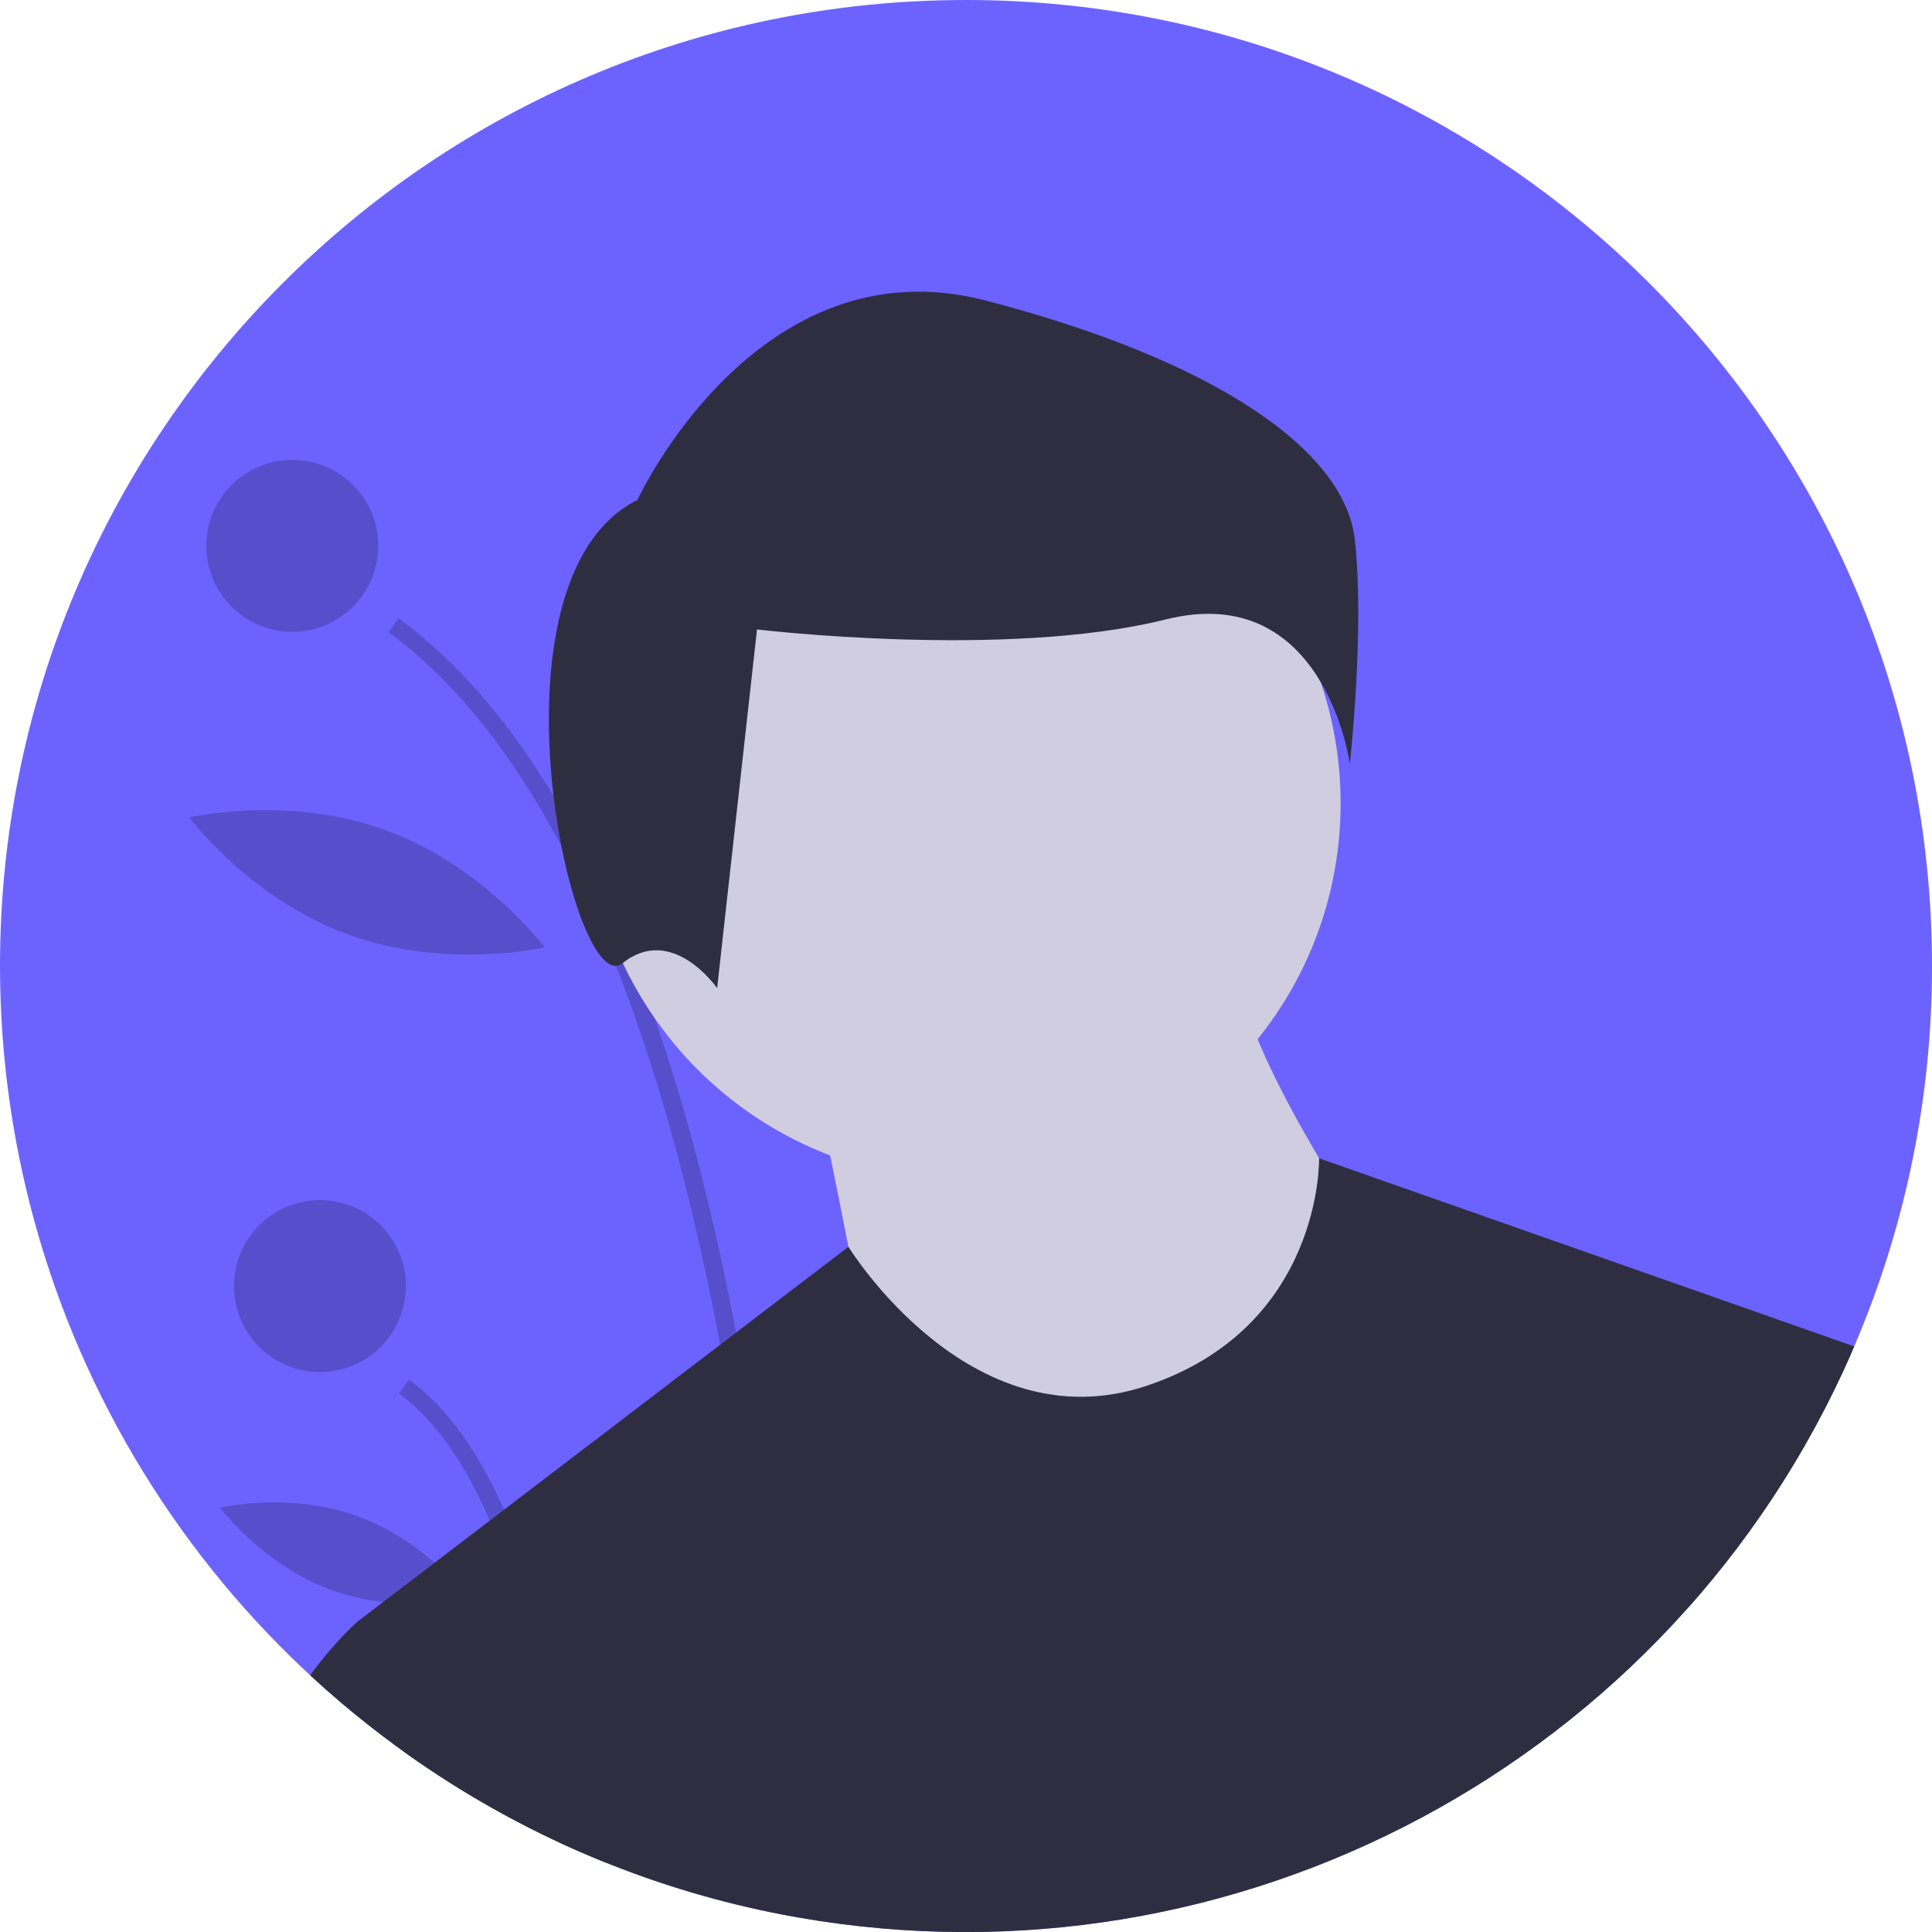
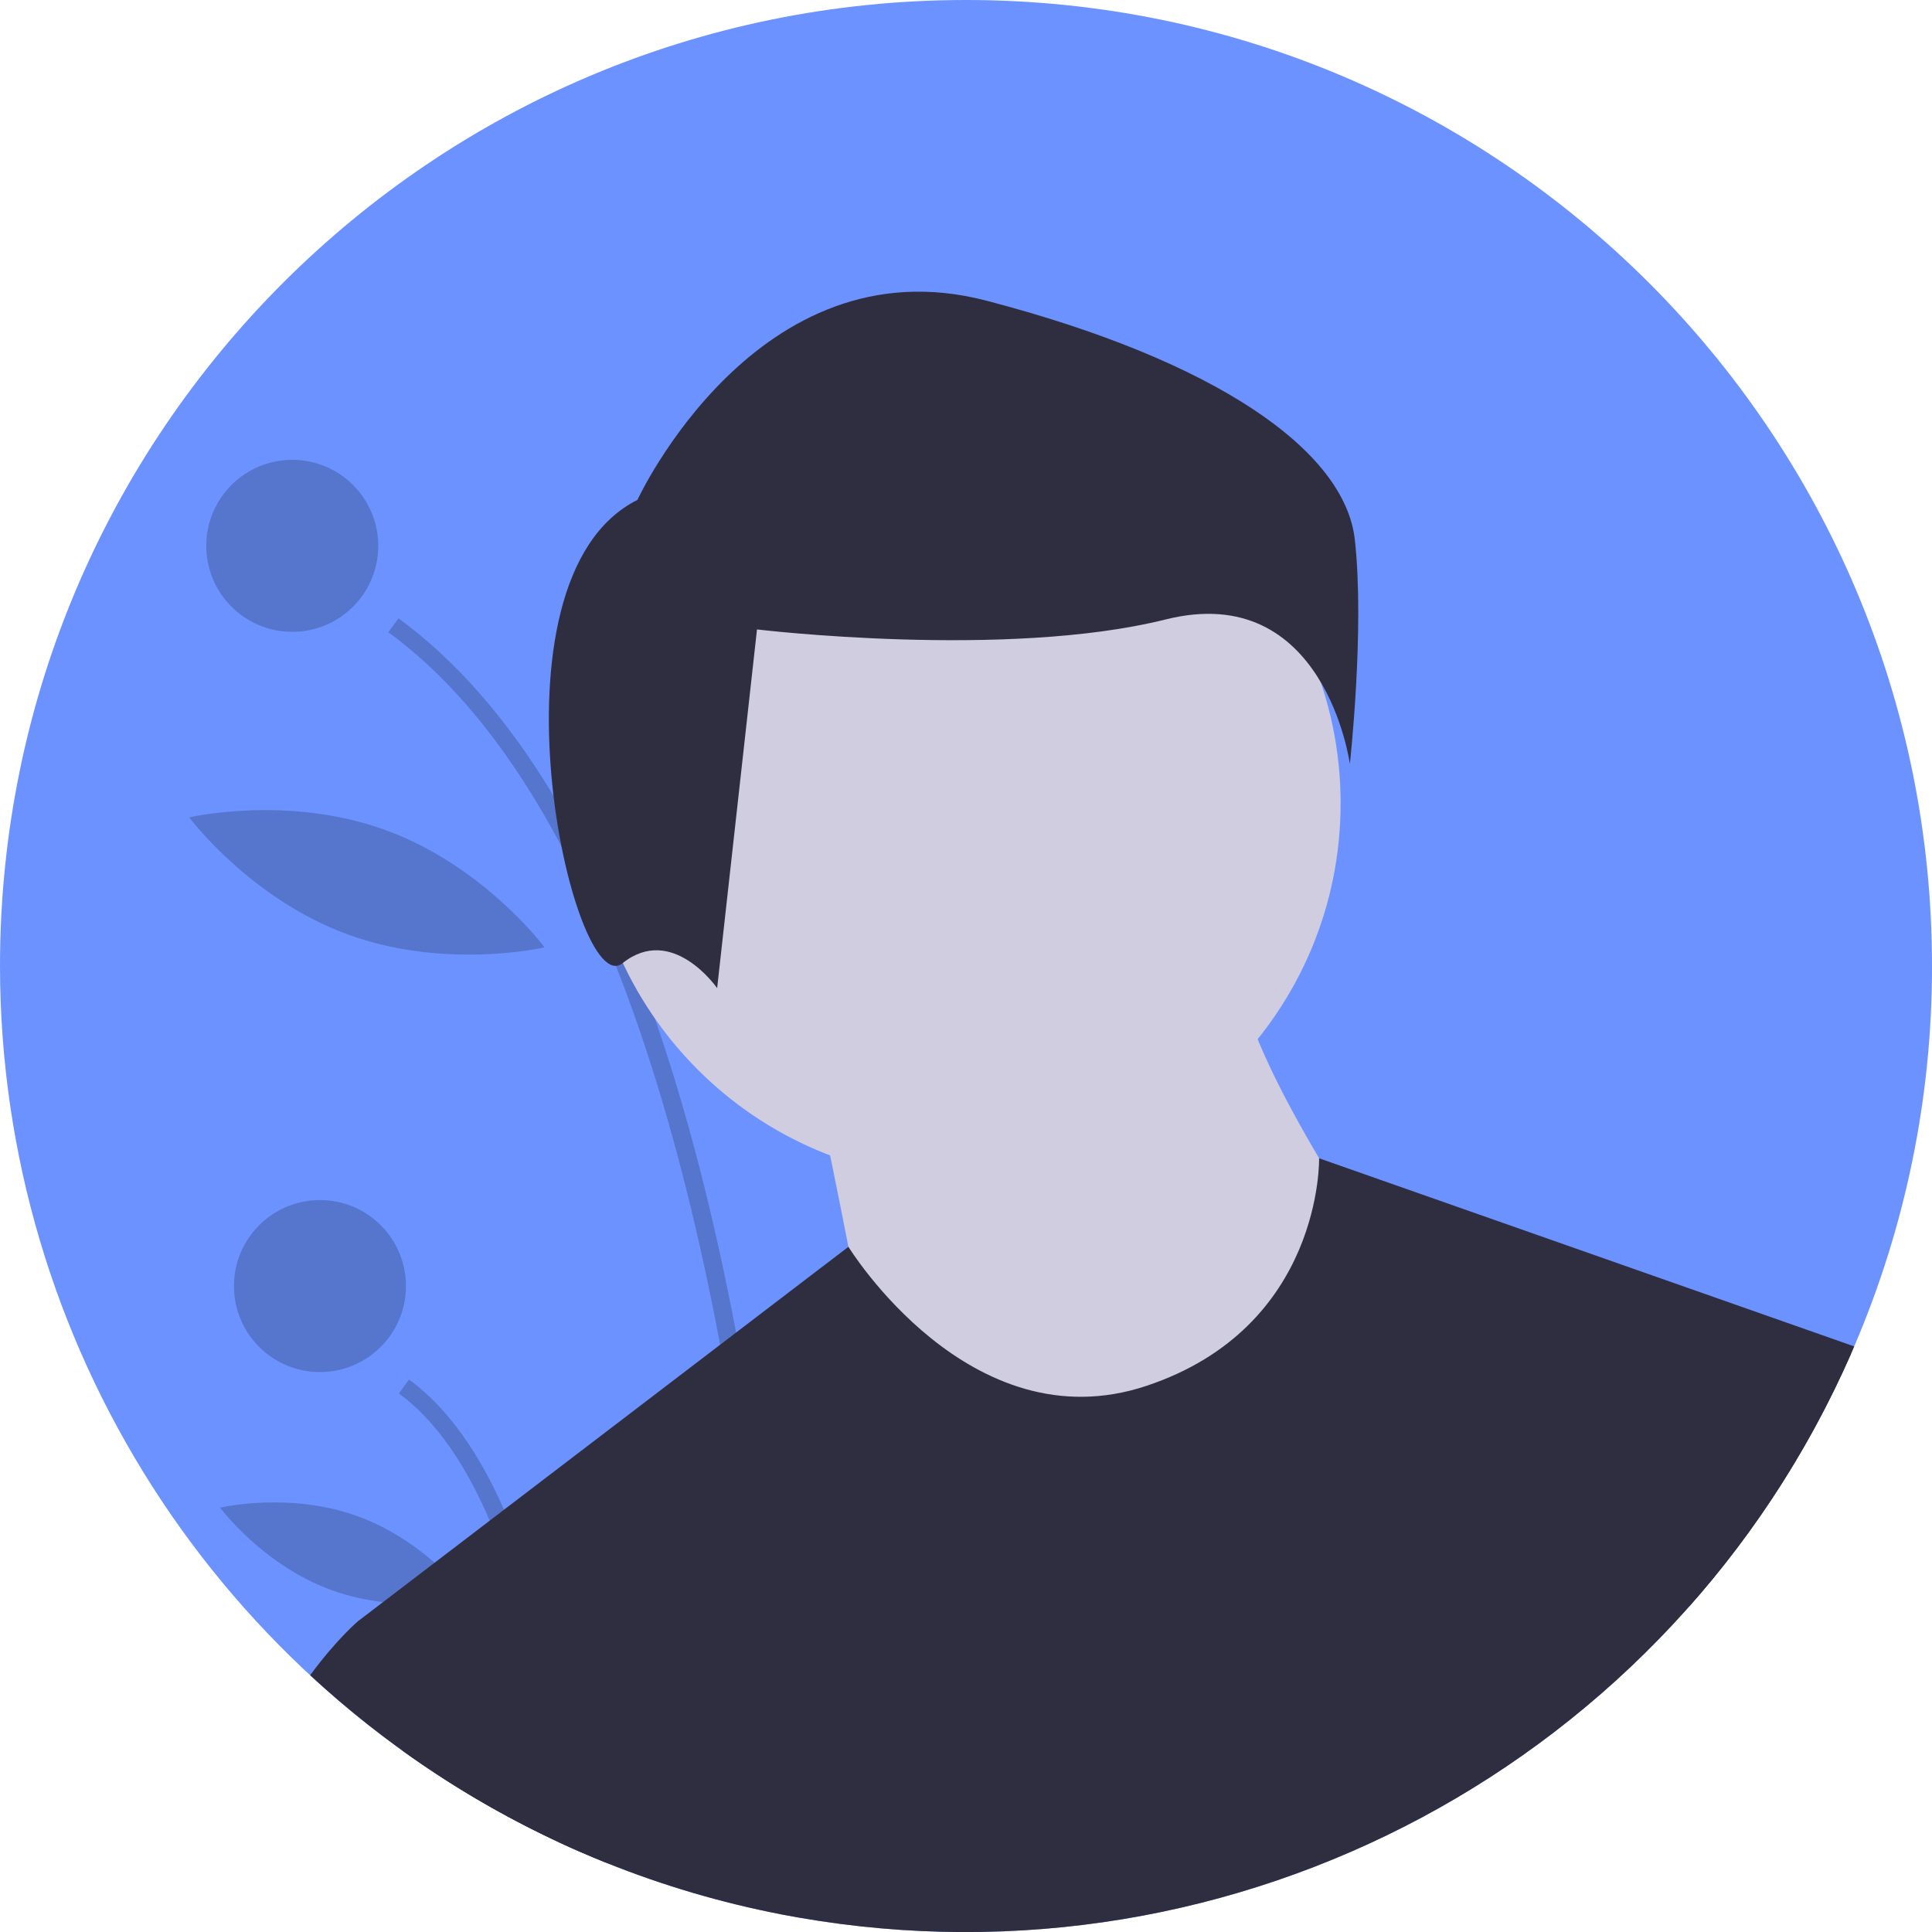
<svg xmlns="http://www.w3.org/2000/svg" id="e59edb86-a3bc-4694-8aac-31e565ca5cfc" data-name="Layer 1" width="676" height="676" viewBox="0 0 676 676">
-   <path d="M938,450a336.852,336.852,0,0,1-27.22,133.1L909.66,585.68A338.559,338.559,0,0,1,541.35,782.93q-3.045-.54-6.08-1.12a334.981,334.981,0,0,1-61.14-18.03q-4.815-1.935-9.56-4.01c-2.16-.94-4.32-1.91-6.46-2.91A338.414,338.414,0,0,1,262,450c0-186.67,151.33-338,338-338S938,263.33,938,450Z" transform="translate(-262 -112)" fill="#6c63ff" />
+   <path d="M938,450a336.852,336.852,0,0,1-27.22,133.1L909.66,585.68A338.559,338.559,0,0,1,541.35,782.93q-3.045-.54-6.08-1.12a334.981,334.981,0,0,1-61.14-18.03q-4.815-1.935-9.56-4.01c-2.16-.94-4.32-1.91-6.46-2.91A338.414,338.414,0,0,1,262,450c0-186.67,151.33-338,338-338S938,263.33,938,450Z" transform="translate(-262 -112)" fill="#6b92ff" />
  <path d="M541.35,782.93q-3.045-.54-6.08-1.12c-1.32-38.31-5.85-116.94-21.3-199.29C505.52,537.45,493.79,491.25,477.52,449.95a412.604,412.604,0,0,0-19.07-41.84c-16.44-31.05-36.38-57.19-60.56-74.9l3.56-4.86q30.165,22.11,54.22,62.08,7.215,11.97,13.86,25.54,7.125,14.52,13.59,30.83,4.125,10.38,7.97,21.48,16.74,48.195,28.46,109.98,2.595,13.65,4.94,27.97C536.6,680.2,540.25,748.59,541.35,782.93Z" transform="translate(-262 -112)" opacity="0.2" />
  <path d="M464.57,759.77c-2.16-.94-4.32-1.91-6.46-2.91-2.09-22.7-5.93-50.86-12.95-77.59A254.557,254.557,0,0,0,433.35,644.07c-8.01-18.75-18.38-34.69-31.79-44.52l3.56-4.85c14.04,10.28,24.87,26.53,33.24,45.54,9.43,21.42,15.72,46.35,19.91,70.17C461.38,728.1,463.34,745.19,464.57,759.77Z" transform="translate(-262 -112)" opacity="0.2" />
  <circle cx="102.262" cy="190.982" r="30.089" opacity="0.2" />
  <circle cx="111.951" cy="449.991" r="30.089" opacity="0.2" />
  <path d="M483.714,353.521c-6.38,35.997,7.705,68.592,7.705,68.592s24.43-25.768,30.81-61.766-7.705-68.592-7.705-68.592S490.095,317.524,483.714,353.521Z" transform="translate(-262 -112)" opacity="0.2" />
  <path d="M383.718,438.971c34.335,12.555,68.837,4.498,68.837,4.498s-21.166-28.413-55.501-40.968-68.837-4.498-68.837-4.498S349.383,426.416,383.718,438.971Z" transform="translate(-262 -112)" opacity="0.2" />
  <path d="M377.895,668.333c24.066,8.8,48.283,3.059,48.283,3.059S411.377,651.384,387.311,642.584s-48.283-3.059-48.283-3.059S353.829,659.533,377.895,668.333Z" transform="translate(-262 -112)" opacity="0.2" />
  <circle cx="337.306" cy="281.079" r="131.77" fill="#d0cde1" />
  <path d="M547.833,493.965s16.471,78.239,16.471,86.474,78.239,45.296,78.239,45.296L712.546,613.382,737.253,539.261s-41.178-61.767-41.178-86.474Z" transform="translate(-262 -112)" fill="#d0cde1" />
  <path d="M910.78,583.1,909.66,585.68A338.559,338.559,0,0,1,541.35,782.93q-3.045-.54-6.08-1.12a334.981,334.981,0,0,1-61.14-18.03q-4.815-1.935-9.56-4.01c-2.16-.94-4.32-1.91-6.46-2.91a337.593,337.593,0,0,1-55.25-32.28l-15.62-45.31,8.78-6.7,18.06-13.79,19.27-14.71,5.01-3.83,75.61-57.72,5.58-4.26,39.3-30,.01-.01s42.5,69.25,104.27,48.66,60.42-79.63,60.42-79.63Z" transform="translate(-262 -112)" fill="#2f2e41" />
  <path d="M485.035,286.916s41.837-90.646,122.023-69.728,125.51,52.296,128.996,83.673-1.743,78.443-1.743,78.443-8.716-64.498-64.498-50.552-142.941,3.486-142.941,3.486L512.926,457.748s-15.689-22.661-33.121-8.716S429.253,314.807,485.035,286.916Z" transform="translate(-262 -112)" fill="#2f2e41" />
  <path d="M474.13,763.78q-4.815-1.935-9.56-4.01c-2.16-.94-4.32-1.91-6.46-2.91a338.835,338.835,0,0,1-87.59-58.7c9.19-12.52,16.72-18.89,16.72-18.89h61.77l9.26,31.14Z" transform="translate(-262 -112)" fill="#2f2e41" />
  <path d="M856.67,576.32l52.99,9.36A337.944,337.944,0,0,1,852.9,674.25Z" transform="translate(-262 -112)" fill="#2f2e41" />
</svg>
